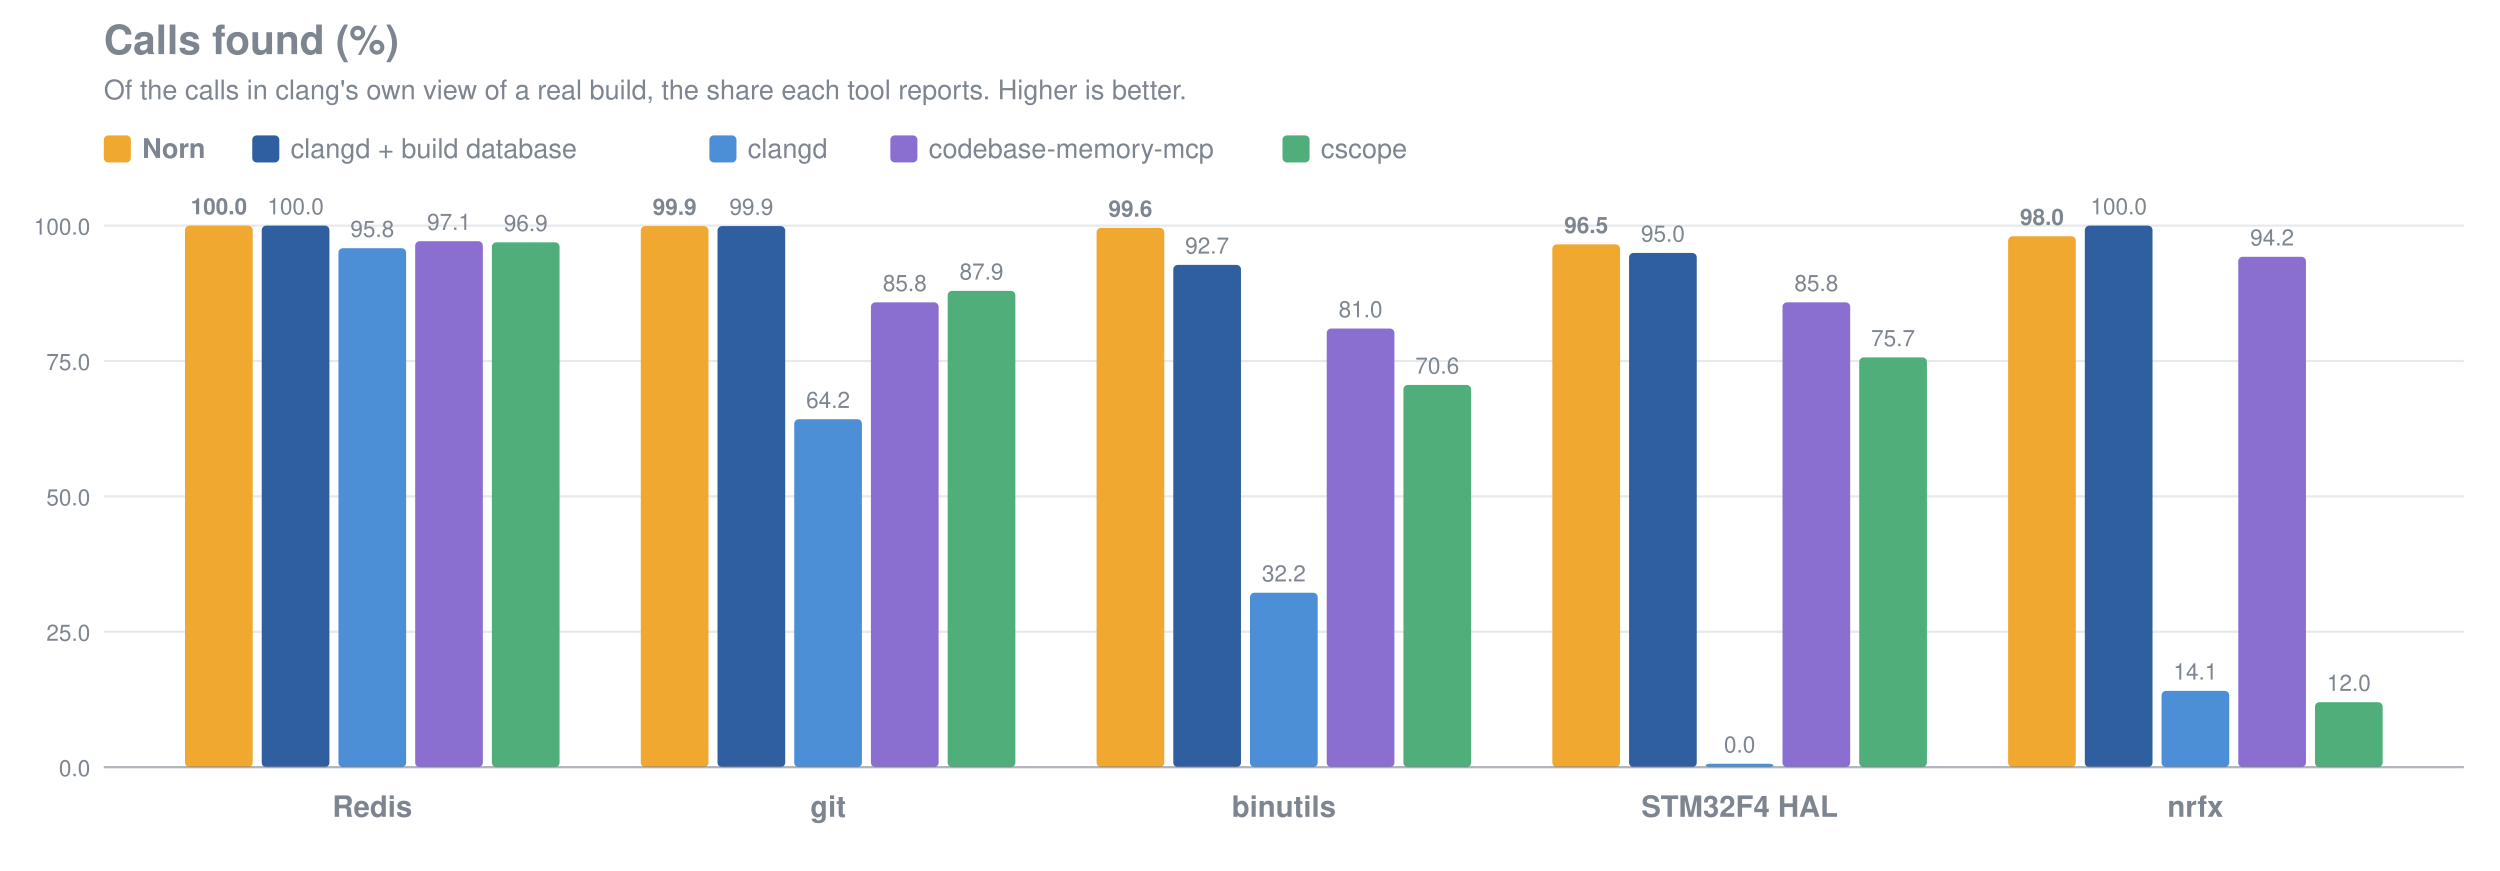
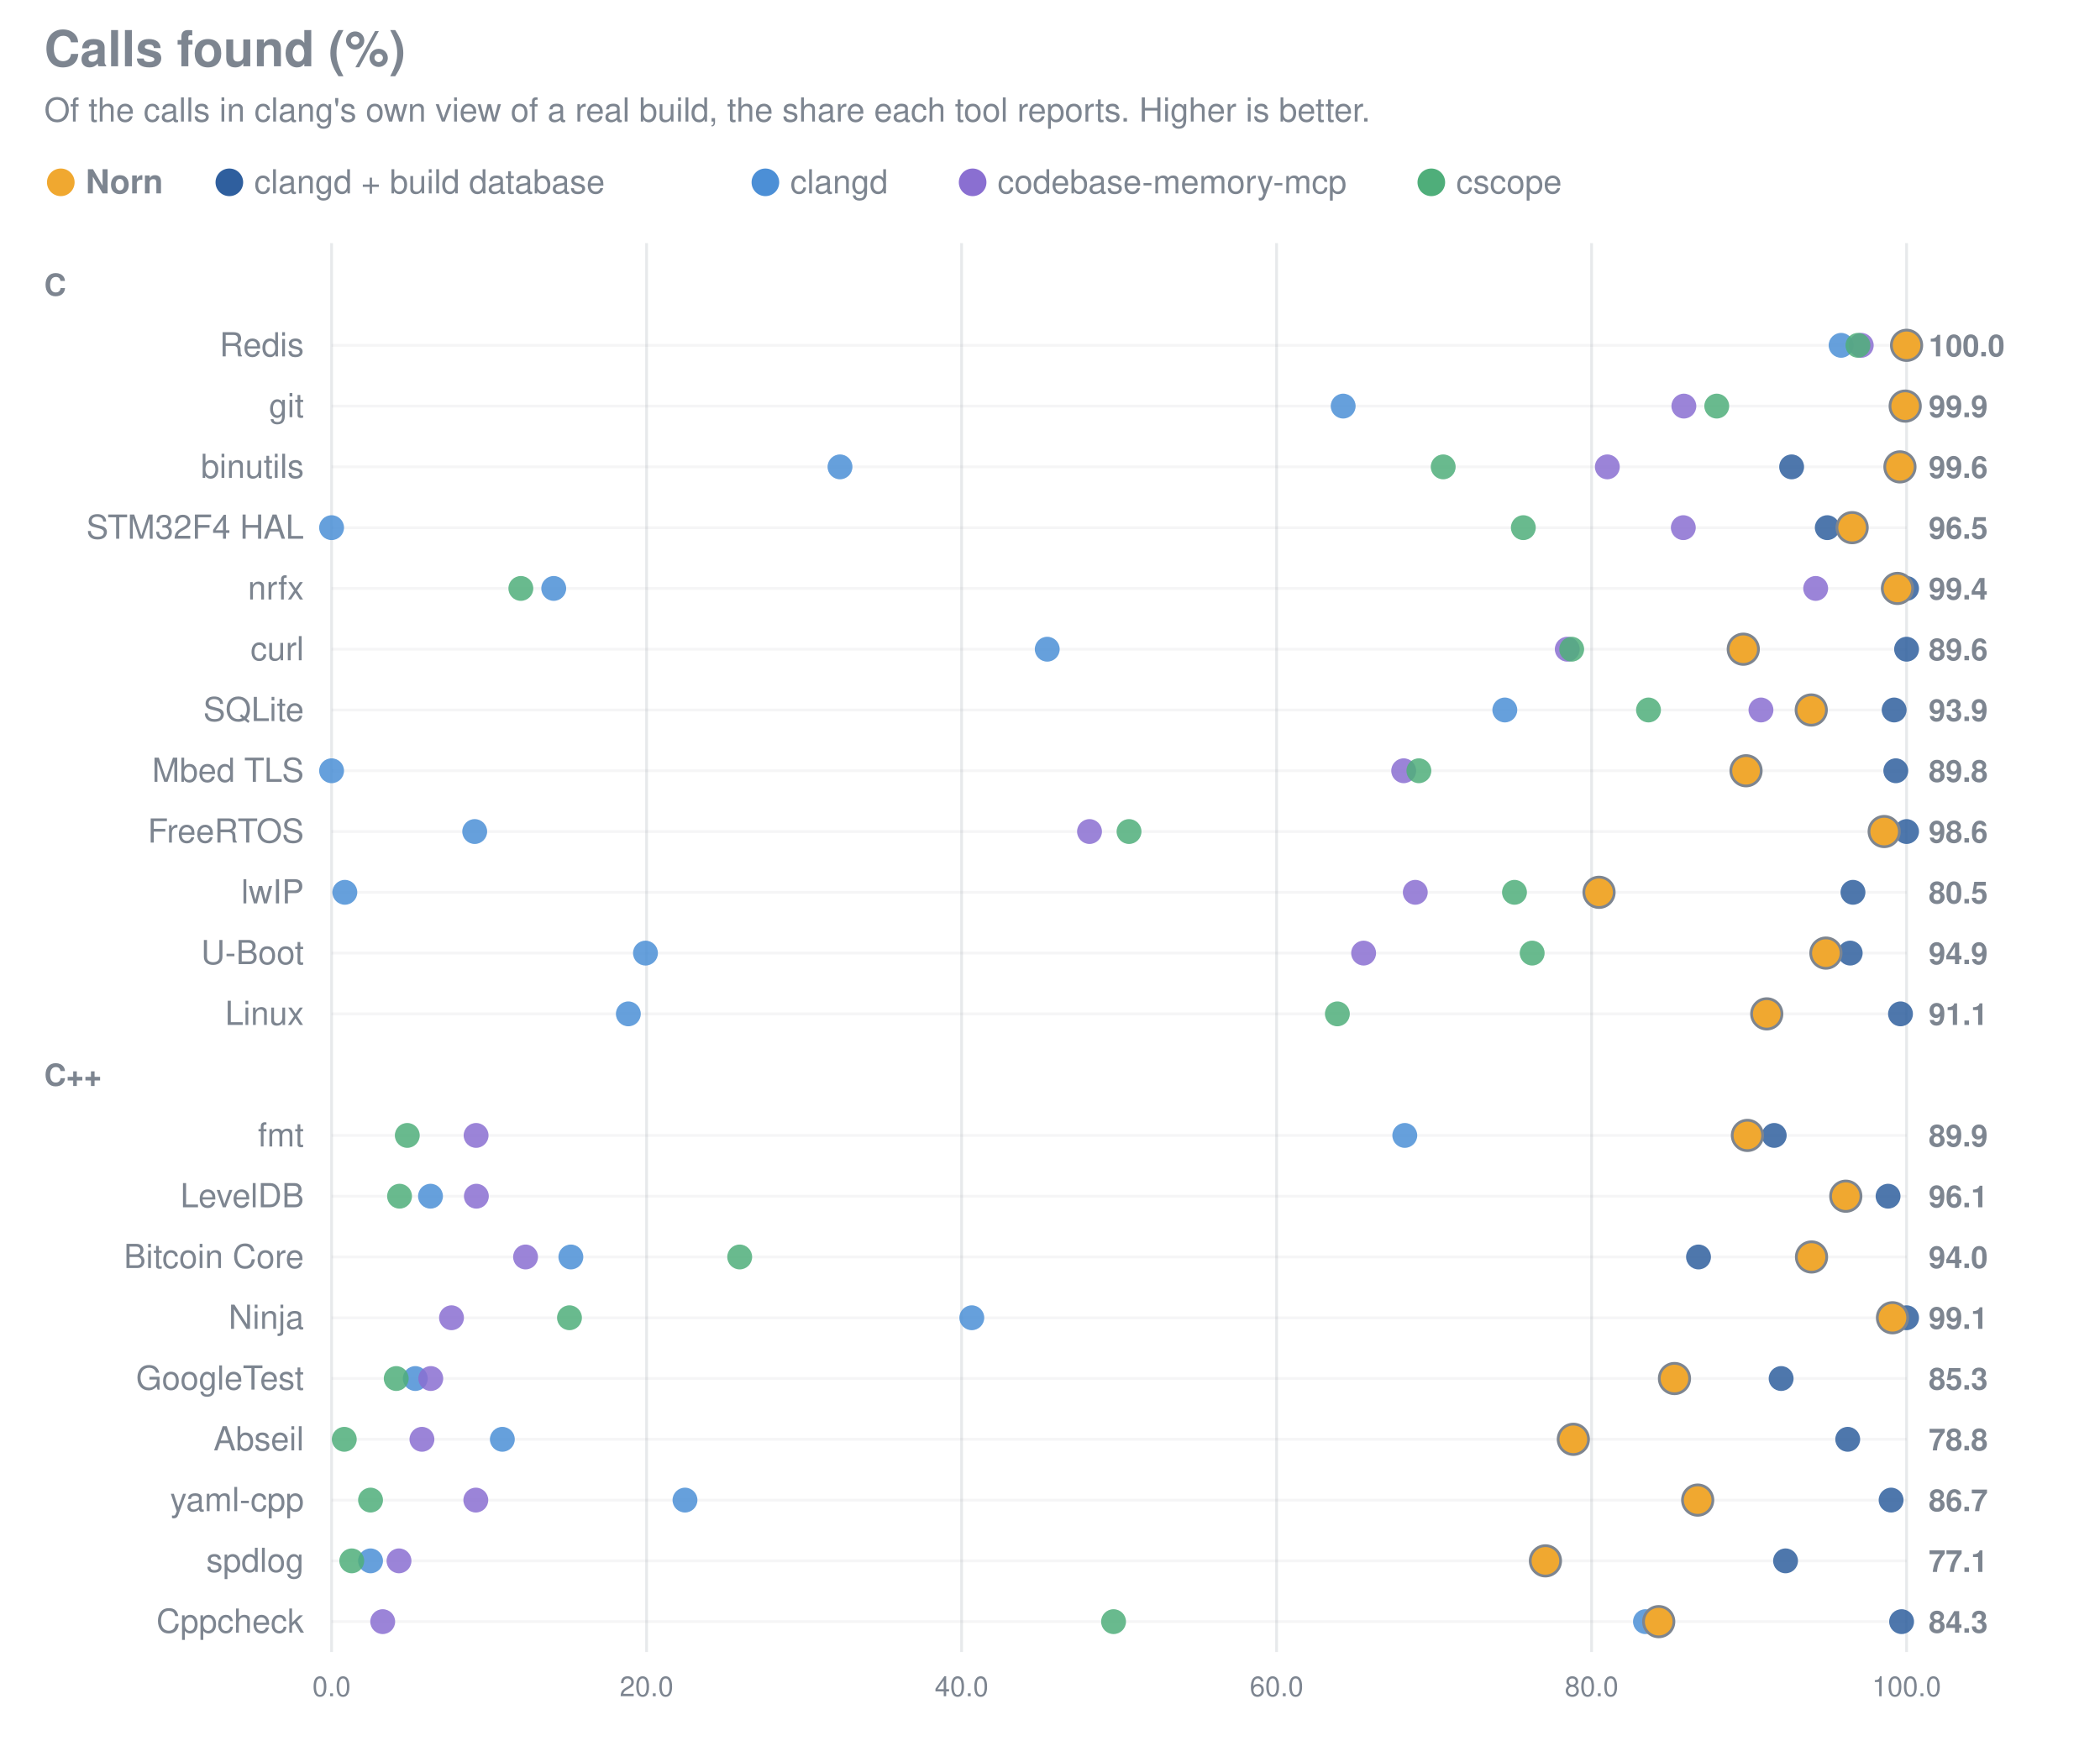
- <svg xmlns="http://www.w3.org/2000/svg" width="1108" height="386" viewBox="0 0 1108 386" font-family="-apple-system,Segoe UI,Helvetica,Arial,sans-serif">
-   <text x="46" y="24" font-size="18" font-weight="600" fill="#7d8590">Calls found (%)</text>
-   <text x="46" y="44" font-size="12" fill="#7d8590">Of the calls in clang's own view of a real build, the share each tool reports. Higher is better.</text>
-   <rect x="46" y="60" width="12" height="12" rx="2" fill="#f0a830" />
-   <text x="63" y="70" font-size="12" fill="#7d8590" font-weight="700">Norn</text>
-   <rect x="111.8" y="60" width="12" height="12" rx="2" fill="#2f5f9e" />
-   <text x="128.8" y="70" font-size="12" fill="#7d8590">clangd + build database</text>
-   <rect x="314.4" y="60" width="12" height="12" rx="2" fill="#4c8fd6" />
-   <text x="331.4" y="70" font-size="12" fill="#7d8590">clangd</text>
-   <rect x="394.6" y="60" width="12" height="12" rx="2" fill="#8a6fd1" />
-   <text x="411.6" y="70" font-size="12" fill="#7d8590">codebase-memory-mcp</text>
-   <rect x="568.4" y="60" width="12" height="12" rx="2" fill="#4fae7a" />
-   <text x="585.4" y="70" font-size="12" fill="#7d8590">cscope</text>
-   <line x1="46" x2="1092" y1="340.0" y2="340.0" stroke="#7d8590" stroke-opacity="0.18" />
-   <text x="40" y="344.0" font-size="10" text-anchor="end" fill="#7d8590">0.0</text>
-   <line x1="46" x2="1092" y1="280.0" y2="280.0" stroke="#7d8590" stroke-opacity="0.18" />
-   <text x="40" y="284.0" font-size="10" text-anchor="end" fill="#7d8590">25.0</text>
-   <line x1="46" x2="1092" y1="220.0" y2="220.0" stroke="#7d8590" stroke-opacity="0.18" />
-   <text x="40" y="224.0" font-size="10" text-anchor="end" fill="#7d8590">50.0</text>
-   <line x1="46" x2="1092" y1="160.0" y2="160.0" stroke="#7d8590" stroke-opacity="0.18" />
-   <text x="40" y="164.0" font-size="10" text-anchor="end" fill="#7d8590">75.0</text>
-   <line x1="46" x2="1092" y1="100.0" y2="100.0" stroke="#7d8590" stroke-opacity="0.18" />
-   <text x="40" y="104.0" font-size="10" text-anchor="end" fill="#7d8590">100.0</text>
-   <rect x="82" y="100.0" width="30" height="240.0" rx="2" fill="#f0a830" />
-   <text x="97.0" y="95.0" font-size="10" text-anchor="middle" fill="#7d8590" font-weight="700">100.0</text>
-   <rect x="116" y="100.0" width="30" height="240.0" rx="2" fill="#2f5f9e" />
-   <text x="131.0" y="95.0" font-size="10" text-anchor="middle" fill="#7d8590">100.0</text>
-   <rect x="150" y="110.0" width="30" height="230.0" rx="2" fill="#4c8fd6" />
-   <text x="165.0" y="105.0" font-size="10" text-anchor="middle" fill="#7d8590">95.8</text>
-   <rect x="184" y="106.9" width="30" height="233.1" rx="2" fill="#8a6fd1" />
-   <text x="199.0" y="101.9" font-size="10" text-anchor="middle" fill="#7d8590">97.1</text>
-   <rect x="218" y="107.4" width="30" height="232.6" rx="2" fill="#4fae7a" />
-   <text x="233.0" y="102.4" font-size="10" text-anchor="middle" fill="#7d8590">96.9</text>
-   <text x="165.0" y="362" font-size="13" font-weight="600" text-anchor="middle" fill="#7d8590">Redis</text>
-   <rect x="284" y="100.2" width="30" height="239.8" rx="2" fill="#f0a830" />
-   <text x="299.0" y="95.2" font-size="10" text-anchor="middle" fill="#7d8590" font-weight="700">99.9</text>
-   <rect x="318" y="100.2" width="30" height="239.8" rx="2" fill="#2f5f9e" />
-   <text x="333.0" y="95.2" font-size="10" text-anchor="middle" fill="#7d8590">99.9</text>
-   <rect x="352" y="185.8" width="30" height="154.2" rx="2" fill="#4c8fd6" />
-   <text x="367.0" y="180.8" font-size="10" text-anchor="middle" fill="#7d8590">64.2</text>
-   <rect x="386" y="134.0" width="30" height="206.0" rx="2" fill="#8a6fd1" />
-   <text x="401.0" y="129.0" font-size="10" text-anchor="middle" fill="#7d8590">85.8</text>
-   <rect x="420" y="128.9" width="30" height="211.1" rx="2" fill="#4fae7a" />
-   <text x="435.0" y="123.9" font-size="10" text-anchor="middle" fill="#7d8590">87.9</text>
-   <text x="367.0" y="362" font-size="13" font-weight="600" text-anchor="middle" fill="#7d8590">git</text>
-   <rect x="486" y="101.0" width="30" height="239.0" rx="2" fill="#f0a830" />
-   <text x="501.0" y="96.0" font-size="10" text-anchor="middle" fill="#7d8590" font-weight="700">99.6</text>
-   <rect x="520" y="117.4" width="30" height="222.6" rx="2" fill="#2f5f9e" />
-   <text x="535.0" y="112.4" font-size="10" text-anchor="middle" fill="#7d8590">92.7</text>
-   <rect x="554" y="262.7" width="30" height="77.3" rx="2" fill="#4c8fd6" />
-   <text x="569.0" y="257.7" font-size="10" text-anchor="middle" fill="#7d8590">32.2</text>
-   <rect x="588" y="145.6" width="30" height="194.4" rx="2" fill="#8a6fd1" />
-   <text x="603.0" y="140.6" font-size="10" text-anchor="middle" fill="#7d8590">81.0</text>
-   <rect x="622" y="170.6" width="30" height="169.4" rx="2" fill="#4fae7a" />
-   <text x="637.0" y="165.6" font-size="10" text-anchor="middle" fill="#7d8590">70.6</text>
-   <text x="569.0" y="362" font-size="13" font-weight="600" text-anchor="middle" fill="#7d8590">binutils</text>
-   <rect x="688" y="108.3" width="30" height="231.7" rx="2" fill="#f0a830" />
-   <text x="703.0" y="103.3" font-size="10" text-anchor="middle" fill="#7d8590" font-weight="700">96.5</text>
-   <rect x="722" y="112.1" width="30" height="227.9" rx="2" fill="#2f5f9e" />
-   <text x="737.0" y="107.1" font-size="10" text-anchor="middle" fill="#7d8590">95.0</text>
-   <rect x="756" y="338.5" width="30" height="1.5" rx="2" fill="#4c8fd6" />
-   <text x="771.0" y="333.5" font-size="10" text-anchor="middle" fill="#7d8590">0.0</text>
-   <rect x="790" y="134.0" width="30" height="206.0" rx="2" fill="#8a6fd1" />
-   <text x="805.0" y="129.0" font-size="10" text-anchor="middle" fill="#7d8590">85.8</text>
-   <rect x="824" y="158.4" width="30" height="181.6" rx="2" fill="#4fae7a" />
-   <text x="839.0" y="153.4" font-size="10" text-anchor="middle" fill="#7d8590">75.7</text>
-   <text x="771.0" y="362" font-size="13" font-weight="600" text-anchor="middle" fill="#7d8590">STM32F4 HAL</text>
-   <rect x="890" y="104.7" width="30" height="235.3" rx="2" fill="#f0a830" />
-   <text x="905.0" y="99.7" font-size="10" text-anchor="middle" fill="#7d8590" font-weight="700">98.0</text>
-   <rect x="924" y="100.0" width="30" height="240.0" rx="2" fill="#2f5f9e" />
-   <text x="939.0" y="95.0" font-size="10" text-anchor="middle" fill="#7d8590">100.0</text>
-   <rect x="958" y="306.2" width="30" height="33.8" rx="2" fill="#4c8fd6" />
-   <text x="973.0" y="301.2" font-size="10" text-anchor="middle" fill="#7d8590">14.1</text>
-   <rect x="992" y="113.8" width="30" height="226.2" rx="2" fill="#8a6fd1" />
-   <text x="1007.0" y="108.8" font-size="10" text-anchor="middle" fill="#7d8590">94.2</text>
-   <rect x="1026" y="311.2" width="30" height="28.8" rx="2" fill="#4fae7a" />
-   <text x="1041.0" y="306.2" font-size="10" text-anchor="middle" fill="#7d8590">12.0</text>
-   <text x="973.0" y="362" font-size="13" font-weight="600" text-anchor="middle" fill="#7d8590">nrfx</text>
-   <line x1="46" x2="1092" y1="340" y2="340" stroke="#7d8590" stroke-opacity="0.5" />
+ <svg xmlns="http://www.w3.org/2000/svg" width="760" height="632" viewBox="0 0 760 632" font-family="-apple-system,Segoe UI,Helvetica,Arial,sans-serif">
+   <text x="16" y="24" font-size="18" font-weight="600" fill="#7d8590">Calls found (%)</text>
+   <text x="16" y="44" font-size="12" fill="#7d8590">Of the calls in clang's own view of a real build, the share each tool reports. Higher is better.</text>
+   <circle cx="22" cy="66" r="5" fill="#f0a830" />
+   <text x="31" y="70" font-size="12" fill="#7d8590" font-weight="700">Norn</text>
+   <circle cx="83.0" cy="66" r="5" fill="#2f5f9e" />
+   <text x="92.0" y="70" font-size="12" fill="#7d8590">clangd + build database</text>
+   <circle cx="277.0" cy="66" r="5" fill="#4c8fd6" />
+   <text x="286.0" y="70" font-size="12" fill="#7d8590">clangd</text>
+   <circle cx="352.0" cy="66" r="5" fill="#8a6fd1" />
+   <text x="361.0" y="70" font-size="12" fill="#7d8590">codebase-memory-mcp</text>
+   <circle cx="518.0" cy="66" r="5" fill="#4fae7a" />
+   <text x="527.0" y="70" font-size="12" fill="#7d8590">cscope</text>
+   <line x1="120.0" x2="120.0" y1="88" y2="598" stroke="#7d8590" stroke-opacity="0.18" />
+   <text x="120.0" y="614" font-size="10" text-anchor="middle" fill="#7d8590">0.0</text>
+   <line x1="234.0" x2="234.0" y1="88" y2="598" stroke="#7d8590" stroke-opacity="0.18" />
+   <text x="234.0" y="614" font-size="10" text-anchor="middle" fill="#7d8590">20.0</text>
+   <line x1="348.0" x2="348.0" y1="88" y2="598" stroke="#7d8590" stroke-opacity="0.18" />
+   <text x="348.0" y="614" font-size="10" text-anchor="middle" fill="#7d8590">40.0</text>
+   <line x1="462.0" x2="462.0" y1="88" y2="598" stroke="#7d8590" stroke-opacity="0.18" />
+   <text x="462.0" y="614" font-size="10" text-anchor="middle" fill="#7d8590">60.0</text>
+   <line x1="576.0" x2="576.0" y1="88" y2="598" stroke="#7d8590" stroke-opacity="0.18" />
+   <text x="576.0" y="614" font-size="10" text-anchor="middle" fill="#7d8590">80.0</text>
+   <line x1="690.0" x2="690.0" y1="88" y2="598" stroke="#7d8590" stroke-opacity="0.18" />
+   <text x="690.0" y="614" font-size="10" text-anchor="middle" fill="#7d8590">100.0</text>
+   <text x="16" y="107.0" font-size="11" font-weight="700" fill="#7d8590">C</text>
+   <text x="110" y="129.0" font-size="12" text-anchor="end" fill="#7d8590">Redis</text>
+   <line x1="120" x2="690" y1="125.0" y2="125.0" stroke="#7d8590" stroke-opacity="0.08" />
+   <circle cx="690.0" cy="125.0" r="4.5" fill="#2f5f9e" fill-opacity="0.85" />
+   <circle cx="666.3" cy="125.0" r="4.5" fill="#4c8fd6" fill-opacity="0.85" />
+   <circle cx="673.6" cy="125.0" r="4.5" fill="#8a6fd1" fill-opacity="0.85" />
+   <circle cx="672.4" cy="125.0" r="4.5" fill="#4fae7a" fill-opacity="0.85" />
+   <circle cx="690.0" cy="125.0" r="5.5" fill="#f0a830" stroke="#7d8590" stroke-width="1" />
+   <text x="698" y="129.0" font-size="11" font-weight="700" fill="#7d8590">100.0</text>
+   <text x="110" y="151.0" font-size="12" text-anchor="end" fill="#7d8590">git</text>
+   <line x1="120" x2="690" y1="147.0" y2="147.0" stroke="#7d8590" stroke-opacity="0.08" />
+   <circle cx="689.6" cy="147.0" r="4.5" fill="#2f5f9e" fill-opacity="0.85" />
+   <circle cx="486.1" cy="147.0" r="4.5" fill="#4c8fd6" fill-opacity="0.85" />
+   <circle cx="609.4" cy="147.0" r="4.5" fill="#8a6fd1" fill-opacity="0.85" />
+   <circle cx="621.3" cy="147.0" r="4.5" fill="#4fae7a" fill-opacity="0.85" />
+   <circle cx="689.5" cy="147.0" r="5.5" fill="#f0a830" stroke="#7d8590" stroke-width="1" />
+   <text x="698" y="151.0" font-size="11" font-weight="700" fill="#7d8590">99.9</text>
+   <text x="110" y="173.0" font-size="12" text-anchor="end" fill="#7d8590">binutils</text>
+   <line x1="120" x2="690" y1="169.0" y2="169.0" stroke="#7d8590" stroke-opacity="0.08" />
+   <circle cx="648.4" cy="169.0" r="4.5" fill="#2f5f9e" fill-opacity="0.85" />
+   <circle cx="304.0" cy="169.0" r="4.5" fill="#4c8fd6" fill-opacity="0.85" />
+   <circle cx="581.7" cy="169.0" r="4.5" fill="#8a6fd1" fill-opacity="0.85" />
+   <circle cx="522.3" cy="169.0" r="4.5" fill="#4fae7a" fill-opacity="0.85" />
+   <circle cx="687.6" cy="169.0" r="5.5" fill="#f0a830" stroke="#7d8590" stroke-width="1" />
+   <text x="698" y="173.0" font-size="11" font-weight="700" fill="#7d8590">99.6</text>
+   <text x="110" y="195.0" font-size="12" text-anchor="end" fill="#7d8590">STM32F4 HAL</text>
+   <line x1="120" x2="690" y1="191.0" y2="191.0" stroke="#7d8590" stroke-opacity="0.08" />
+   <circle cx="661.3" cy="191.0" r="4.5" fill="#2f5f9e" fill-opacity="0.85" />
+   <circle cx="120.0" cy="191.0" r="4.5" fill="#4c8fd6" fill-opacity="0.85" />
+   <circle cx="609.2" cy="191.0" r="4.5" fill="#8a6fd1" fill-opacity="0.85" />
+   <circle cx="551.3" cy="191.0" r="4.5" fill="#4fae7a" fill-opacity="0.85" />
+   <circle cx="670.3" cy="191.0" r="5.5" fill="#f0a830" stroke="#7d8590" stroke-width="1" />
+   <text x="698" y="195.0" font-size="11" font-weight="700" fill="#7d8590">96.5</text>
+   <text x="110" y="217.0" font-size="12" text-anchor="end" fill="#7d8590">nrfx</text>
+   <line x1="120" x2="690" y1="213.0" y2="213.0" stroke="#7d8590" stroke-opacity="0.08" />
+   <circle cx="690.0" cy="213.0" r="4.5" fill="#2f5f9e" fill-opacity="0.85" />
+   <circle cx="200.4" cy="213.0" r="4.5" fill="#4c8fd6" fill-opacity="0.85" />
+   <circle cx="657.1" cy="213.0" r="4.5" fill="#8a6fd1" fill-opacity="0.85" />
+   <circle cx="188.5" cy="213.0" r="4.5" fill="#4fae7a" fill-opacity="0.85" />
+   <circle cx="686.7" cy="213.0" r="5.5" fill="#f0a830" stroke="#7d8590" stroke-width="1" />
+   <text x="698" y="217.0" font-size="11" font-weight="700" fill="#7d8590">99.4</text>
+   <text x="110" y="239.0" font-size="12" text-anchor="end" fill="#7d8590">curl</text>
+   <line x1="120" x2="690" y1="235.0" y2="235.0" stroke="#7d8590" stroke-opacity="0.08" />
+   <circle cx="690.0" cy="235.0" r="4.5" fill="#2f5f9e" fill-opacity="0.85" />
+   <circle cx="379.0" cy="235.0" r="4.5" fill="#4c8fd6" fill-opacity="0.85" />
+   <circle cx="567.2" cy="235.0" r="4.5" fill="#8a6fd1" fill-opacity="0.85" />
+   <circle cx="568.8" cy="235.0" r="4.5" fill="#4fae7a" fill-opacity="0.85" />
+   <circle cx="630.9" cy="235.0" r="5.5" fill="#f0a830" stroke="#7d8590" stroke-width="1" />
+   <text x="698" y="239.0" font-size="11" font-weight="700" fill="#7d8590">89.6</text>
+   <text x="110" y="261.0" font-size="12" text-anchor="end" fill="#7d8590">SQLite</text>
+   <line x1="120" x2="690" y1="257.0" y2="257.0" stroke="#7d8590" stroke-opacity="0.08" />
+   <circle cx="685.5" cy="257.0" r="4.5" fill="#2f5f9e" fill-opacity="0.85" />
+   <circle cx="544.6" cy="257.0" r="4.5" fill="#4c8fd6" fill-opacity="0.85" />
+   <circle cx="637.3" cy="257.0" r="4.5" fill="#8a6fd1" fill-opacity="0.85" />
+   <circle cx="596.6" cy="257.0" r="4.5" fill="#4fae7a" fill-opacity="0.85" />
+   <circle cx="655.5" cy="257.0" r="5.5" fill="#f0a830" stroke="#7d8590" stroke-width="1" />
+   <text x="698" y="261.0" font-size="11" font-weight="700" fill="#7d8590">93.9</text>
+   <text x="110" y="283.0" font-size="12" text-anchor="end" fill="#7d8590">Mbed TLS</text>
+   <line x1="120" x2="690" y1="279.0" y2="279.0" stroke="#7d8590" stroke-opacity="0.08" />
+   <circle cx="686.1" cy="279.0" r="4.5" fill="#2f5f9e" fill-opacity="0.85" />
+   <circle cx="120.0" cy="279.0" r="4.5" fill="#4c8fd6" fill-opacity="0.85" />
+   <circle cx="508.0" cy="279.0" r="4.5" fill="#8a6fd1" fill-opacity="0.85" />
+   <circle cx="513.5" cy="279.0" r="4.5" fill="#4fae7a" fill-opacity="0.85" />
+   <circle cx="631.9" cy="279.0" r="5.5" fill="#f0a830" stroke="#7d8590" stroke-width="1" />
+   <text x="698" y="283.0" font-size="11" font-weight="700" fill="#7d8590">89.8</text>
+   <text x="110" y="305.0" font-size="12" text-anchor="end" fill="#7d8590">FreeRTOS</text>
+   <line x1="120" x2="690" y1="301.0" y2="301.0" stroke="#7d8590" stroke-opacity="0.08" />
+   <circle cx="690.0" cy="301.0" r="4.5" fill="#2f5f9e" fill-opacity="0.85" />
+   <circle cx="171.8" cy="301.0" r="4.5" fill="#4c8fd6" fill-opacity="0.85" />
+   <circle cx="394.3" cy="301.0" r="4.5" fill="#8a6fd1" fill-opacity="0.85" />
+   <circle cx="408.6" cy="301.0" r="4.5" fill="#4fae7a" fill-opacity="0.85" />
+   <circle cx="681.9" cy="301.0" r="5.5" fill="#f0a830" stroke="#7d8590" stroke-width="1" />
+   <text x="698" y="305.0" font-size="11" font-weight="700" fill="#7d8590">98.6</text>
+   <text x="110" y="327.0" font-size="12" text-anchor="end" fill="#7d8590">lwIP</text>
+   <line x1="120" x2="690" y1="323.0" y2="323.0" stroke="#7d8590" stroke-opacity="0.08" />
+   <circle cx="670.6" cy="323.0" r="4.5" fill="#2f5f9e" fill-opacity="0.85" />
+   <circle cx="124.8" cy="323.0" r="4.5" fill="#4c8fd6" fill-opacity="0.85" />
+   <circle cx="512.2" cy="323.0" r="4.5" fill="#8a6fd1" fill-opacity="0.85" />
+   <circle cx="548.1" cy="323.0" r="4.5" fill="#4fae7a" fill-opacity="0.85" />
+   <circle cx="578.7" cy="323.0" r="5.5" fill="#f0a830" stroke="#7d8590" stroke-width="1" />
+   <text x="698" y="327.0" font-size="11" font-weight="700" fill="#7d8590">80.5</text>
+   <text x="110" y="349.0" font-size="12" text-anchor="end" fill="#7d8590">U-Boot</text>
+   <line x1="120" x2="690" y1="345.0" y2="345.0" stroke="#7d8590" stroke-opacity="0.08" />
+   <circle cx="669.6" cy="345.0" r="4.5" fill="#2f5f9e" fill-opacity="0.85" />
+   <circle cx="233.6" cy="345.0" r="4.5" fill="#4c8fd6" fill-opacity="0.85" />
+   <circle cx="493.5" cy="345.0" r="4.5" fill="#8a6fd1" fill-opacity="0.85" />
+   <circle cx="554.5" cy="345.0" r="4.5" fill="#4fae7a" fill-opacity="0.85" />
+   <circle cx="660.8" cy="345.0" r="5.5" fill="#f0a830" stroke="#7d8590" stroke-width="1" />
+   <text x="698" y="349.0" font-size="11" font-weight="700" fill="#7d8590">94.9</text>
+   <text x="110" y="371.0" font-size="12" text-anchor="end" fill="#7d8590">Linux</text>
+   <line x1="120" x2="690" y1="367.0" y2="367.0" stroke="#7d8590" stroke-opacity="0.08" />
+   <circle cx="687.8" cy="367.0" r="4.5" fill="#2f5f9e" fill-opacity="0.85" />
+   <circle cx="227.4" cy="367.0" r="4.5" fill="#4c8fd6" fill-opacity="0.85" />
+   <circle cx="484.0" cy="367.0" r="4.5" fill="#4fae7a" fill-opacity="0.85" />
+   <circle cx="639.4" cy="367.0" r="5.5" fill="#f0a830" stroke="#7d8590" stroke-width="1" />
+   <text x="698" y="371.0" font-size="11" font-weight="700" fill="#7d8590">91.1</text>
+   <text x="16" y="393.0" font-size="11" font-weight="700" fill="#7d8590">C++</text>
+   <text x="110" y="415.0" font-size="12" text-anchor="end" fill="#7d8590">fmt</text>
+   <line x1="120" x2="690" y1="411.0" y2="411.0" stroke="#7d8590" stroke-opacity="0.08" />
+   <circle cx="642.1" cy="411.0" r="4.5" fill="#2f5f9e" fill-opacity="0.85" />
+   <circle cx="508.4" cy="411.0" r="4.5" fill="#4c8fd6" fill-opacity="0.85" />
+   <circle cx="172.3" cy="411.0" r="4.5" fill="#8a6fd1" fill-opacity="0.85" />
+   <circle cx="147.4" cy="411.0" r="4.5" fill="#4fae7a" fill-opacity="0.85" />
+   <circle cx="632.4" cy="411.0" r="5.5" fill="#f0a830" stroke="#7d8590" stroke-width="1" />
+   <text x="698" y="415.0" font-size="11" font-weight="700" fill="#7d8590">89.9</text>
+   <text x="110" y="437.0" font-size="12" text-anchor="end" fill="#7d8590">LevelDB</text>
+   <line x1="120" x2="690" y1="433.0" y2="433.0" stroke="#7d8590" stroke-opacity="0.08" />
+   <circle cx="683.3" cy="433.0" r="4.5" fill="#2f5f9e" fill-opacity="0.85" />
+   <circle cx="155.8" cy="433.0" r="4.5" fill="#4c8fd6" fill-opacity="0.85" />
+   <circle cx="172.4" cy="433.0" r="4.5" fill="#8a6fd1" fill-opacity="0.85" />
+   <circle cx="144.6" cy="433.0" r="4.5" fill="#4fae7a" fill-opacity="0.85" />
+   <circle cx="668.0" cy="433.0" r="5.5" fill="#f0a830" stroke="#7d8590" stroke-width="1" />
+   <text x="698" y="437.0" font-size="11" font-weight="700" fill="#7d8590">96.1</text>
+   <text x="110" y="459.0" font-size="12" text-anchor="end" fill="#7d8590">Bitcoin Core</text>
+   <line x1="120" x2="690" y1="455.0" y2="455.0" stroke="#7d8590" stroke-opacity="0.08" />
+   <circle cx="614.7" cy="455.0" r="4.5" fill="#2f5f9e" fill-opacity="0.85" />
+   <circle cx="206.6" cy="455.0" r="4.5" fill="#4c8fd6" fill-opacity="0.85" />
+   <circle cx="190.2" cy="455.0" r="4.5" fill="#8a6fd1" fill-opacity="0.85" />
+   <circle cx="267.7" cy="455.0" r="4.5" fill="#4fae7a" fill-opacity="0.85" />
+   <circle cx="655.6" cy="455.0" r="5.5" fill="#f0a830" stroke="#7d8590" stroke-width="1" />
+   <text x="698" y="459.0" font-size="11" font-weight="700" fill="#7d8590">94.0</text>
+   <text x="110" y="481.0" font-size="12" text-anchor="end" fill="#7d8590">Ninja</text>
+   <line x1="120" x2="690" y1="477.0" y2="477.0" stroke="#7d8590" stroke-opacity="0.08" />
+   <circle cx="690.0" cy="477.0" r="4.5" fill="#2f5f9e" fill-opacity="0.85" />
+   <circle cx="351.7" cy="477.0" r="4.5" fill="#4c8fd6" fill-opacity="0.85" />
+   <circle cx="163.4" cy="477.0" r="4.5" fill="#8a6fd1" fill-opacity="0.85" />
+   <circle cx="206.1" cy="477.0" r="4.5" fill="#4fae7a" fill-opacity="0.85" />
+   <circle cx="684.9" cy="477.0" r="5.5" fill="#f0a830" stroke="#7d8590" stroke-width="1" />
+   <text x="698" y="481.0" font-size="11" font-weight="700" fill="#7d8590">99.1</text>
+   <text x="110" y="503.0" font-size="12" text-anchor="end" fill="#7d8590">GoogleTest</text>
+   <line x1="120" x2="690" y1="499.0" y2="499.0" stroke="#7d8590" stroke-opacity="0.08" />
+   <circle cx="644.6" cy="499.0" r="4.5" fill="#2f5f9e" fill-opacity="0.85" />
+   <circle cx="150.3" cy="499.0" r="4.5" fill="#4c8fd6" fill-opacity="0.85" />
+   <circle cx="155.9" cy="499.0" r="4.5" fill="#8a6fd1" fill-opacity="0.85" />
+   <circle cx="143.4" cy="499.0" r="4.5" fill="#4fae7a" fill-opacity="0.85" />
+   <circle cx="606.0" cy="499.0" r="5.5" fill="#f0a830" stroke="#7d8590" stroke-width="1" />
+   <text x="698" y="503.0" font-size="11" font-weight="700" fill="#7d8590">85.3</text>
+   <text x="110" y="525.0" font-size="12" text-anchor="end" fill="#7d8590">Abseil</text>
+   <line x1="120" x2="690" y1="521.0" y2="521.0" stroke="#7d8590" stroke-opacity="0.08" />
+   <circle cx="668.7" cy="521.0" r="4.5" fill="#2f5f9e" fill-opacity="0.85" />
+   <circle cx="181.8" cy="521.0" r="4.5" fill="#4c8fd6" fill-opacity="0.85" />
+   <circle cx="152.7" cy="521.0" r="4.5" fill="#8a6fd1" fill-opacity="0.85" />
+   <circle cx="124.6" cy="521.0" r="4.5" fill="#4fae7a" fill-opacity="0.85" />
+   <circle cx="569.4" cy="521.0" r="5.5" fill="#f0a830" stroke="#7d8590" stroke-width="1" />
+   <text x="698" y="525.0" font-size="11" font-weight="700" fill="#7d8590">78.8</text>
+   <text x="110" y="547.0" font-size="12" text-anchor="end" fill="#7d8590">yaml-cpp</text>
+   <line x1="120" x2="690" y1="543.0" y2="543.0" stroke="#7d8590" stroke-opacity="0.08" />
+   <circle cx="684.4" cy="543.0" r="4.5" fill="#2f5f9e" fill-opacity="0.85" />
+   <circle cx="247.9" cy="543.0" r="4.5" fill="#4c8fd6" fill-opacity="0.85" />
+   <circle cx="172.2" cy="543.0" r="4.5" fill="#8a6fd1" fill-opacity="0.85" />
+   <circle cx="134.1" cy="543.0" r="4.5" fill="#4fae7a" fill-opacity="0.85" />
+   <circle cx="614.4" cy="543.0" r="5.5" fill="#f0a830" stroke="#7d8590" stroke-width="1" />
+   <text x="698" y="547.0" font-size="11" font-weight="700" fill="#7d8590">86.7</text>
+   <text x="110" y="569.0" font-size="12" text-anchor="end" fill="#7d8590">spdlog</text>
+   <line x1="120" x2="690" y1="565.0" y2="565.0" stroke="#7d8590" stroke-opacity="0.08" />
+   <circle cx="646.2" cy="565.0" r="4.5" fill="#2f5f9e" fill-opacity="0.85" />
+   <circle cx="134.1" cy="565.0" r="4.5" fill="#4c8fd6" fill-opacity="0.85" />
+   <circle cx="144.4" cy="565.0" r="4.5" fill="#8a6fd1" fill-opacity="0.85" />
+   <circle cx="127.3" cy="565.0" r="4.5" fill="#4fae7a" fill-opacity="0.85" />
+   <circle cx="559.3" cy="565.0" r="5.5" fill="#f0a830" stroke="#7d8590" stroke-width="1" />
+   <text x="698" y="569.0" font-size="11" font-weight="700" fill="#7d8590">77.1</text>
+   <text x="110" y="591.0" font-size="12" text-anchor="end" fill="#7d8590">Cppcheck</text>
+   <line x1="120" x2="690" y1="587.0" y2="587.0" stroke="#7d8590" stroke-opacity="0.08" />
+   <circle cx="688.2" cy="587.0" r="4.5" fill="#2f5f9e" fill-opacity="0.85" />
+   <circle cx="595.5" cy="587.0" r="4.5" fill="#4c8fd6" fill-opacity="0.85" />
+   <circle cx="138.5" cy="587.0" r="4.5" fill="#8a6fd1" fill-opacity="0.85" />
+   <circle cx="403.0" cy="587.0" r="4.5" fill="#4fae7a" fill-opacity="0.85" />
+   <circle cx="600.3" cy="587.0" r="5.5" fill="#f0a830" stroke="#7d8590" stroke-width="1" />
+   <text x="698" y="591.0" font-size="11" font-weight="700" fill="#7d8590">84.3</text>
</svg>
